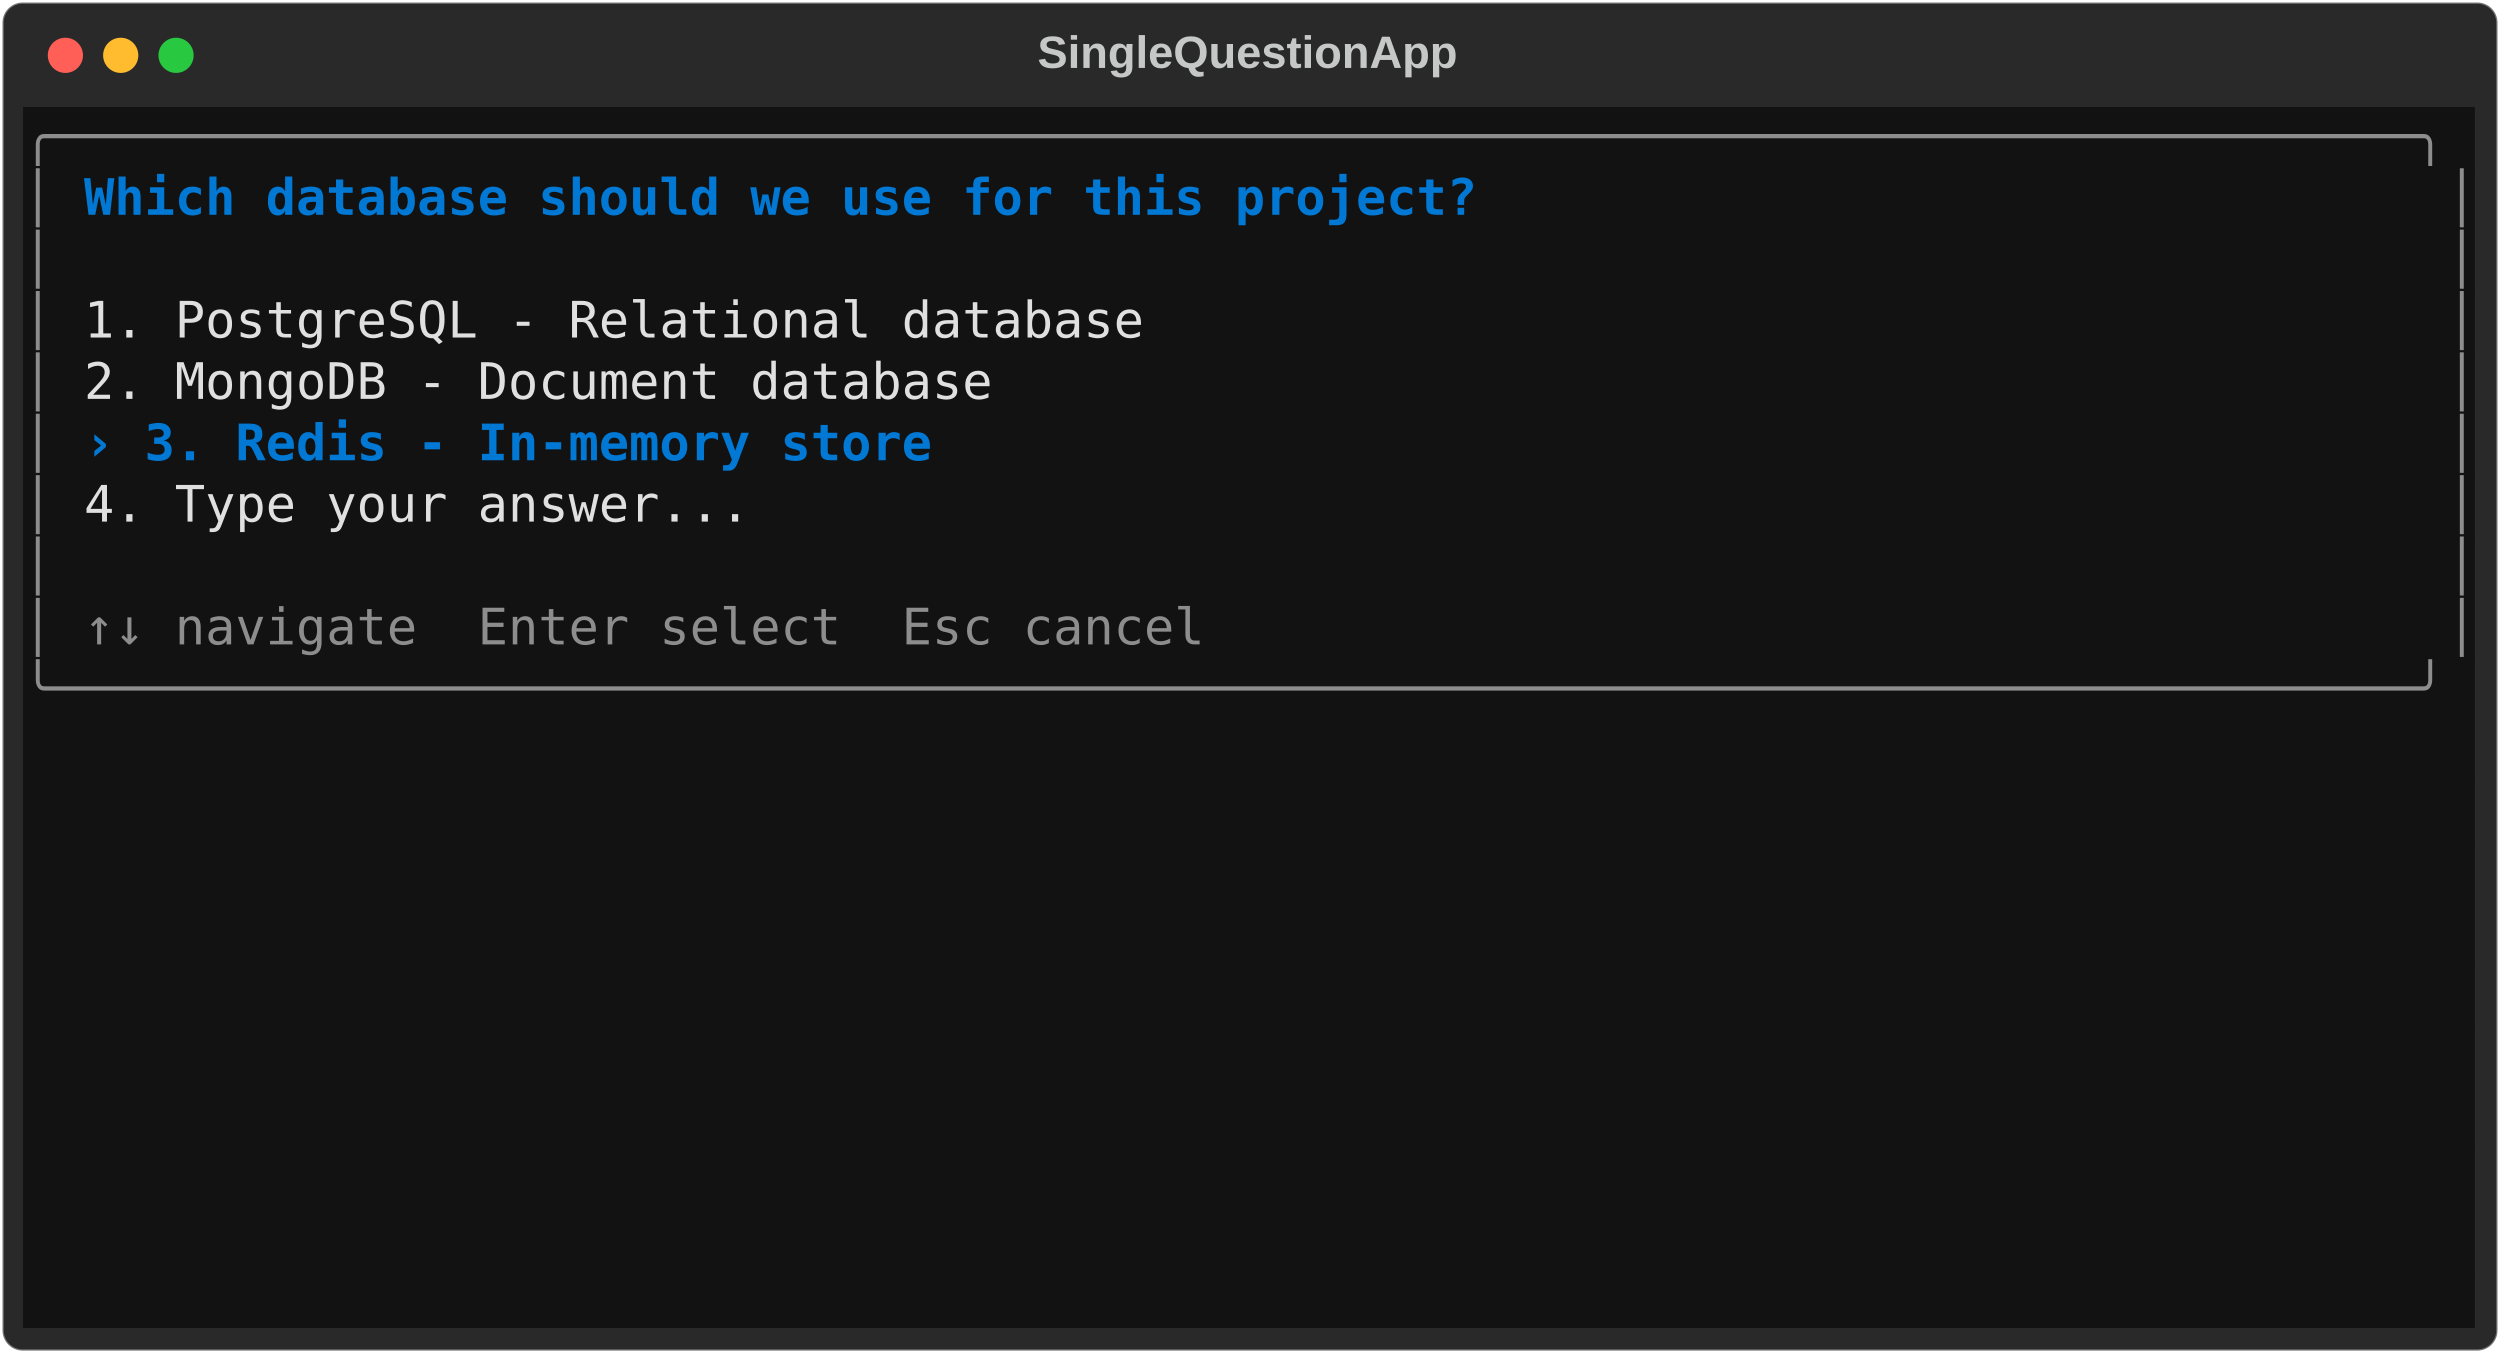
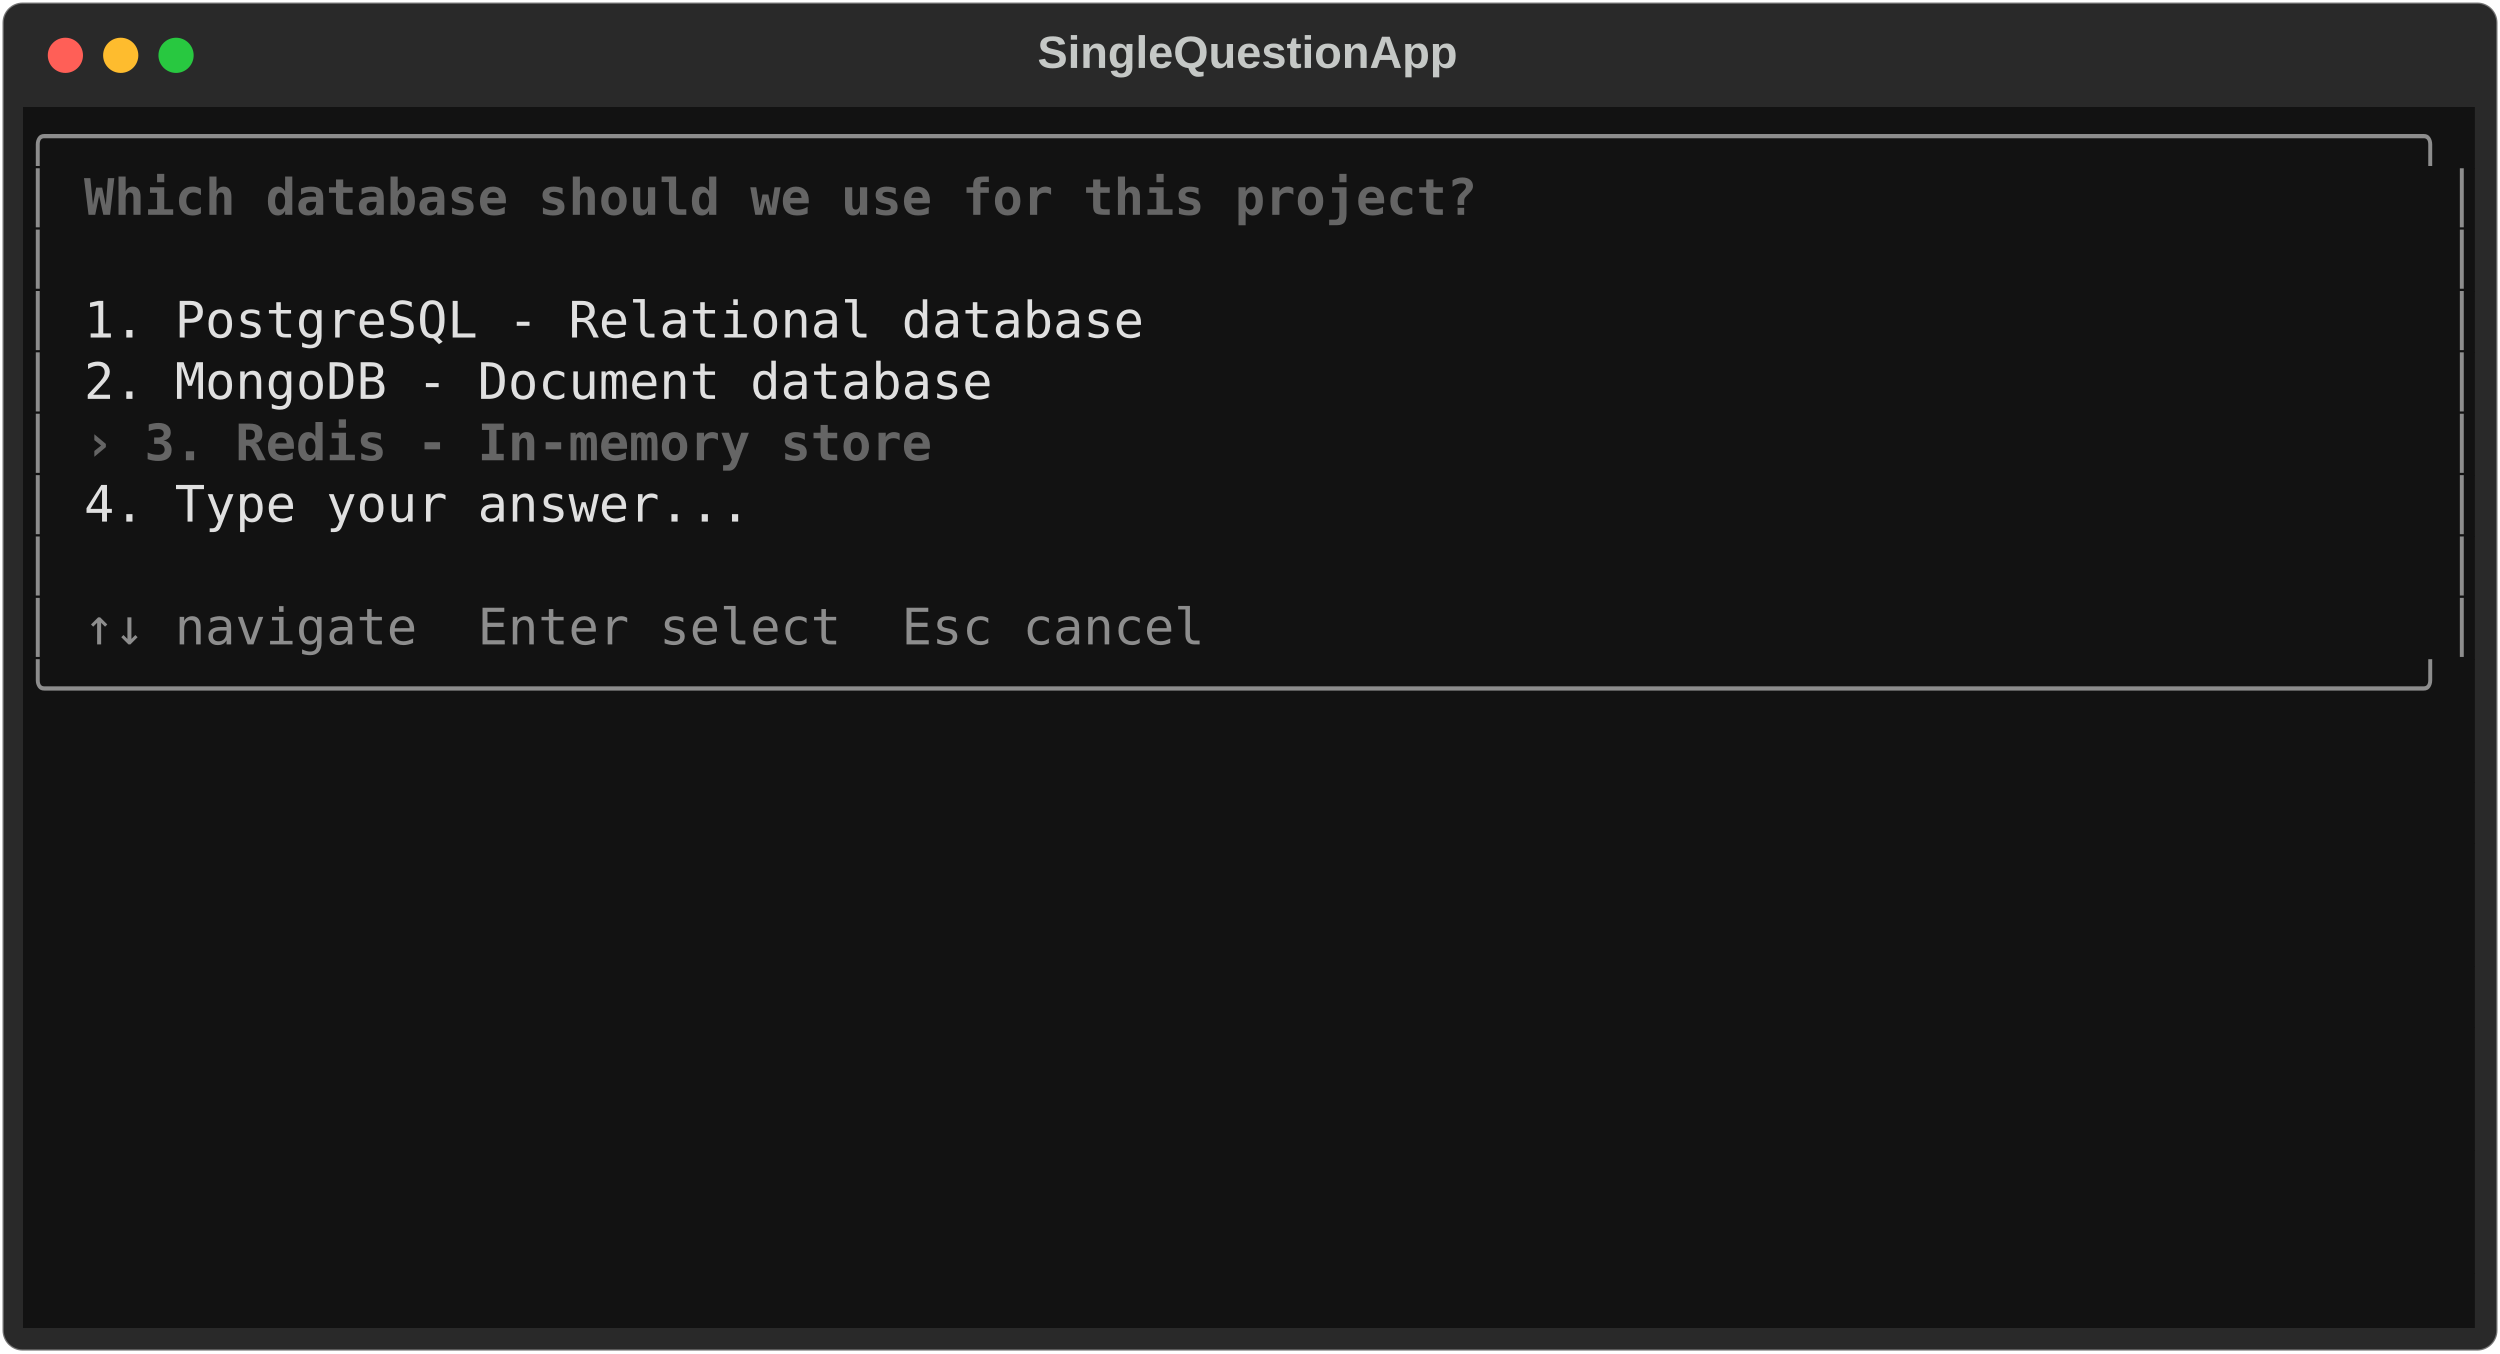
<svg xmlns="http://www.w3.org/2000/svg" class="rich-terminal" viewBox="0 0 994 538.0">
  <style>

    @font-face {
        font-family: "Fira Code";
        src: local("FiraCode-Regular"),
                url("https://cdnjs.cloudflare.com/ajax/libs/firacode/6.2.0/woff2/FiraCode-Regular.woff2") format("woff2"),
                url("https://cdnjs.cloudflare.com/ajax/libs/firacode/6.2.0/woff/FiraCode-Regular.woff") format("woff");
        font-style: normal;
        font-weight: 400;
    }
    @font-face {
        font-family: "Fira Code";
        src: local("FiraCode-Bold"),
                url("https://cdnjs.cloudflare.com/ajax/libs/firacode/6.2.0/woff2/FiraCode-Bold.woff2") format("woff2"),
                url("https://cdnjs.cloudflare.com/ajax/libs/firacode/6.2.0/woff/FiraCode-Bold.woff") format("woff");
        font-style: bold;
        font-weight: 700;
    }

    .terminal-matrix {
        font-family: Fira Code, monospace;
        font-size: 20px;
        line-height: 24.4px;
        font-variant-east-asian: full-width;
    }

    .terminal-title {
        font-size: 18px;
        font-weight: bold;
        font-family: arial;
    }

    .terminal-r1 { fill: #8d8d8d }
.terminal-r2 { fill: #c5c8c6 }
- .terminal-r3 { fill: #0178d4;font-weight: bold }
+ .terminal-r3 { fill: #656565;font-weight: bold }
.terminal-r4 { fill: #e0e0e0 }
    </style>
  <defs>
    <clipPath id="terminal-clip-terminal">
      <rect x="0" y="0" width="975.0" height="487.0" />
    </clipPath>
    <clipPath id="terminal-line-0">
      <rect x="0" y="1.5" width="976" height="24.65" />
    </clipPath>
    <clipPath id="terminal-line-1">
      <rect x="0" y="25.9" width="976" height="24.65" />
    </clipPath>
    <clipPath id="terminal-line-2">
      <rect x="0" y="50.3" width="976" height="24.65" />
    </clipPath>
    <clipPath id="terminal-line-3">
      <rect x="0" y="74.7" width="976" height="24.65" />
    </clipPath>
    <clipPath id="terminal-line-4">
      <rect x="0" y="99.1" width="976" height="24.65" />
    </clipPath>
    <clipPath id="terminal-line-5">
      <rect x="0" y="123.5" width="976" height="24.65" />
    </clipPath>
    <clipPath id="terminal-line-6">
      <rect x="0" y="147.9" width="976" height="24.65" />
    </clipPath>
    <clipPath id="terminal-line-7">
      <rect x="0" y="172.3" width="976" height="24.65" />
    </clipPath>
    <clipPath id="terminal-line-8">
      <rect x="0" y="196.7" width="976" height="24.65" />
    </clipPath>
    <clipPath id="terminal-line-9">
      <rect x="0" y="221.1" width="976" height="24.65" />
    </clipPath>
    <clipPath id="terminal-line-10">
      <rect x="0" y="245.5" width="976" height="24.65" />
    </clipPath>
    <clipPath id="terminal-line-11">
      <rect x="0" y="269.9" width="976" height="24.65" />
    </clipPath>
    <clipPath id="terminal-line-12">
      <rect x="0" y="294.3" width="976" height="24.65" />
    </clipPath>
    <clipPath id="terminal-line-13">
      <rect x="0" y="318.7" width="976" height="24.65" />
    </clipPath>
    <clipPath id="terminal-line-14">
      <rect x="0" y="343.1" width="976" height="24.65" />
    </clipPath>
    <clipPath id="terminal-line-15">
      <rect x="0" y="367.5" width="976" height="24.65" />
    </clipPath>
    <clipPath id="terminal-line-16">
      <rect x="0" y="391.9" width="976" height="24.65" />
    </clipPath>
    <clipPath id="terminal-line-17">
      <rect x="0" y="416.3" width="976" height="24.65" />
    </clipPath>
    <clipPath id="terminal-line-18">
      <rect x="0" y="440.7" width="976" height="24.65" />
    </clipPath>
  </defs>
  <rect fill="#292929" stroke="rgba(255,255,255,0.35)" stroke-width="1" x="1" y="1" width="992" height="536" rx="8" />
  <text class="terminal-title" fill="#c5c8c6" text-anchor="middle" x="496" y="27">SingleQuestionApp</text>
  <g transform="translate(26,22)">
    <circle cx="0" cy="0" r="7" fill="#ff5f57" />
    <circle cx="22" cy="0" r="7" fill="#febc2e" />
    <circle cx="44" cy="0" r="7" fill="#28c840" />
  </g>
  <g transform="translate(9, 41)" clip-path="url(#terminal-clip-terminal)">
    <rect fill="#121212" x="0" y="1.5" width="976" height="24.65" shape-rendering="crispEdges" />
    <rect fill="#121212" x="0" y="25.9" width="12.2" height="24.65" shape-rendering="crispEdges" />
    <rect fill="#121212" x="12.2" y="25.9" width="12.2" height="24.65" shape-rendering="crispEdges" />
    <rect fill="#121212" x="24.4" y="25.9" width="561.2" height="24.65" shape-rendering="crispEdges" />
    <rect fill="#121212" x="585.6" y="25.9" width="378.2" height="24.65" shape-rendering="crispEdges" />
    <rect fill="#121212" x="963.8" y="25.9" width="12.2" height="24.65" shape-rendering="crispEdges" />
    <rect fill="#121212" x="0" y="50.3" width="12.2" height="24.65" shape-rendering="crispEdges" />
    <rect fill="#121212" x="12.2" y="50.3" width="951.6" height="24.65" shape-rendering="crispEdges" />
    <rect fill="#121212" x="963.8" y="50.3" width="12.2" height="24.65" shape-rendering="crispEdges" />
    <rect fill="#121212" x="0" y="74.7" width="12.2" height="24.65" shape-rendering="crispEdges" />
    <rect fill="#121212" x="12.2" y="74.7" width="12.2" height="24.65" shape-rendering="crispEdges" />
    <rect fill="#121212" x="24.4" y="74.7" width="451.4" height="24.65" shape-rendering="crispEdges" />
    <rect fill="#121212" x="475.8" y="74.7" width="488" height="24.65" shape-rendering="crispEdges" />
    <rect fill="#121212" x="963.8" y="74.7" width="12.2" height="24.65" shape-rendering="crispEdges" />
    <rect fill="#121212" x="0" y="99.1" width="12.2" height="24.65" shape-rendering="crispEdges" />
    <rect fill="#121212" x="12.2" y="99.1" width="12.2" height="24.65" shape-rendering="crispEdges" />
    <rect fill="#121212" x="24.4" y="99.1" width="390.4" height="24.65" shape-rendering="crispEdges" />
    <rect fill="#121212" x="414.8" y="99.1" width="549" height="24.65" shape-rendering="crispEdges" />
    <rect fill="#121212" x="963.8" y="99.1" width="12.2" height="24.65" shape-rendering="crispEdges" />
    <rect fill="#121212" x="0" y="123.5" width="12.2" height="24.65" shape-rendering="crispEdges" />
    <rect fill="#121212" x="12.2" y="123.5" width="12.2" height="24.65" shape-rendering="crispEdges" />
    <rect fill="#121212" x="24.4" y="123.5" width="341.6" height="24.65" shape-rendering="crispEdges" />
    <rect fill="#121212" x="366" y="123.5" width="597.8" height="24.65" shape-rendering="crispEdges" />
    <rect fill="#121212" x="963.8" y="123.5" width="12.2" height="24.65" shape-rendering="crispEdges" />
    <rect fill="#121212" x="0" y="147.9" width="12.2" height="24.65" shape-rendering="crispEdges" />
    <rect fill="#121212" x="12.2" y="147.9" width="12.2" height="24.65" shape-rendering="crispEdges" />
    <rect fill="#121212" x="24.4" y="147.9" width="292.8" height="24.65" shape-rendering="crispEdges" />
    <rect fill="#121212" x="317.2" y="147.9" width="646.6" height="24.65" shape-rendering="crispEdges" />
    <rect fill="#121212" x="963.8" y="147.9" width="12.2" height="24.65" shape-rendering="crispEdges" />
    <rect fill="#121212" x="0" y="172.3" width="12.2" height="24.65" shape-rendering="crispEdges" />
    <rect fill="#121212" x="12.2" y="172.3" width="951.6" height="24.65" shape-rendering="crispEdges" />
    <rect fill="#121212" x="963.8" y="172.3" width="12.2" height="24.65" shape-rendering="crispEdges" />
    <rect fill="#121212" x="0" y="196.7" width="12.2" height="24.65" shape-rendering="crispEdges" />
    <rect fill="#121212" x="12.2" y="196.7" width="12.2" height="24.65" shape-rendering="crispEdges" />
    <rect fill="#121212" x="24.4" y="196.7" width="451.4" height="24.65" shape-rendering="crispEdges" />
    <rect fill="#121212" x="475.8" y="196.7" width="488" height="24.65" shape-rendering="crispEdges" />
    <rect fill="#121212" x="963.8" y="196.7" width="12.2" height="24.65" shape-rendering="crispEdges" />
    <rect fill="#121212" x="0" y="221.1" width="976" height="24.65" shape-rendering="crispEdges" />
    <rect fill="#121212" x="0" y="245.5" width="976" height="24.65" shape-rendering="crispEdges" />
    <rect fill="#121212" x="0" y="269.9" width="976" height="24.65" shape-rendering="crispEdges" />
    <rect fill="#121212" x="0" y="294.3" width="976" height="24.65" shape-rendering="crispEdges" />
    <rect fill="#121212" x="0" y="318.7" width="976" height="24.65" shape-rendering="crispEdges" />
    <rect fill="#121212" x="0" y="343.1" width="976" height="24.65" shape-rendering="crispEdges" />
    <rect fill="#121212" x="0" y="367.5" width="976" height="24.65" shape-rendering="crispEdges" />
    <rect fill="#121212" x="0" y="391.9" width="976" height="24.65" shape-rendering="crispEdges" />
    <rect fill="#121212" x="0" y="416.3" width="976" height="24.65" shape-rendering="crispEdges" />
    <rect fill="#121212" x="0" y="440.7" width="976" height="24.65" shape-rendering="crispEdges" />
    <rect fill="#121212" x="0" y="465.1" width="976" height="24.65" shape-rendering="crispEdges" />
    <g class="terminal-matrix">
      <text class="terminal-r1" x="0" y="20" textLength="976" clip-path="url(#terminal-line-0)">╭──────────────────────────────────────────────────────────────────────────────╮</text>
      <text class="terminal-r2" x="976" y="20" textLength="12.2" clip-path="url(#terminal-line-0)">
</text>
      <text class="terminal-r1" x="0" y="44.4" textLength="12.2" clip-path="url(#terminal-line-1)">│</text>
      <text class="terminal-r3" x="24.4" y="44.4" textLength="561.2" clip-path="url(#terminal-line-1)">Which database should we use for this project?</text>
      <text class="terminal-r1" x="963.8" y="44.4" textLength="12.2" clip-path="url(#terminal-line-1)">│</text>
      <text class="terminal-r2" x="976" y="44.4" textLength="12.2" clip-path="url(#terminal-line-1)">
</text>
      <text class="terminal-r1" x="0" y="68.8" textLength="12.2" clip-path="url(#terminal-line-2)">│</text>
      <text class="terminal-r1" x="963.8" y="68.8" textLength="12.2" clip-path="url(#terminal-line-2)">│</text>
      <text class="terminal-r2" x="976" y="68.8" textLength="12.2" clip-path="url(#terminal-line-2)">
</text>
      <text class="terminal-r1" x="0" y="93.2" textLength="12.2" clip-path="url(#terminal-line-3)">│</text>
      <text class="terminal-r4" x="24.4" y="93.2" textLength="451.4" clip-path="url(#terminal-line-3)">  1. PostgreSQL - Relational database</text>
      <text class="terminal-r1" x="963.8" y="93.2" textLength="12.2" clip-path="url(#terminal-line-3)">│</text>
      <text class="terminal-r2" x="976" y="93.2" textLength="12.2" clip-path="url(#terminal-line-3)">
</text>
      <text class="terminal-r1" x="0" y="117.6" textLength="12.2" clip-path="url(#terminal-line-4)">│</text>
      <text class="terminal-r4" x="24.4" y="117.6" textLength="390.4" clip-path="url(#terminal-line-4)">  2. MongoDB - Document database</text>
      <text class="terminal-r1" x="963.8" y="117.6" textLength="12.2" clip-path="url(#terminal-line-4)">│</text>
      <text class="terminal-r2" x="976" y="117.6" textLength="12.2" clip-path="url(#terminal-line-4)">
</text>
      <text class="terminal-r1" x="0" y="142" textLength="12.2" clip-path="url(#terminal-line-5)">│</text>
      <text class="terminal-r3" x="24.4" y="142" textLength="341.6" clip-path="url(#terminal-line-5)">› 3. Redis - In-memory store</text>
      <text class="terminal-r1" x="963.8" y="142" textLength="12.2" clip-path="url(#terminal-line-5)">│</text>
      <text class="terminal-r2" x="976" y="142" textLength="12.2" clip-path="url(#terminal-line-5)">
</text>
      <text class="terminal-r1" x="0" y="166.4" textLength="12.2" clip-path="url(#terminal-line-6)">│</text>
      <text class="terminal-r4" x="24.4" y="166.4" textLength="292.8" clip-path="url(#terminal-line-6)">  4. Type your answer...</text>
      <text class="terminal-r1" x="963.8" y="166.4" textLength="12.2" clip-path="url(#terminal-line-6)">│</text>
      <text class="terminal-r2" x="976" y="166.4" textLength="12.2" clip-path="url(#terminal-line-6)">
</text>
      <text class="terminal-r1" x="0" y="190.8" textLength="12.2" clip-path="url(#terminal-line-7)">│</text>
      <text class="terminal-r1" x="963.8" y="190.8" textLength="12.2" clip-path="url(#terminal-line-7)">│</text>
      <text class="terminal-r2" x="976" y="190.8" textLength="12.2" clip-path="url(#terminal-line-7)">
</text>
      <text class="terminal-r1" x="0" y="215.2" textLength="12.2" clip-path="url(#terminal-line-8)">│</text>
      <text class="terminal-r1" x="24.4" y="215.2" textLength="451.4" clip-path="url(#terminal-line-8)">↑↓ navigate  Enter select  Esc cancel</text>
      <text class="terminal-r1" x="963.8" y="215.2" textLength="12.2" clip-path="url(#terminal-line-8)">│</text>
      <text class="terminal-r2" x="976" y="215.2" textLength="12.2" clip-path="url(#terminal-line-8)">
</text>
      <text class="terminal-r1" x="0" y="239.6" textLength="976" clip-path="url(#terminal-line-9)">╰──────────────────────────────────────────────────────────────────────────────╯</text>
      <text class="terminal-r2" x="976" y="239.6" textLength="12.2" clip-path="url(#terminal-line-9)">
</text>
      <text class="terminal-r2" x="976" y="264" textLength="12.2" clip-path="url(#terminal-line-10)">
</text>
      <text class="terminal-r2" x="976" y="288.4" textLength="12.2" clip-path="url(#terminal-line-11)">
</text>
      <text class="terminal-r2" x="976" y="312.8" textLength="12.2" clip-path="url(#terminal-line-12)">
</text>
      <text class="terminal-r2" x="976" y="337.2" textLength="12.2" clip-path="url(#terminal-line-13)">
</text>
      <text class="terminal-r2" x="976" y="361.6" textLength="12.2" clip-path="url(#terminal-line-14)">
</text>
      <text class="terminal-r2" x="976" y="386" textLength="12.2" clip-path="url(#terminal-line-15)">
</text>
      <text class="terminal-r2" x="976" y="410.4" textLength="12.2" clip-path="url(#terminal-line-16)">
</text>
      <text class="terminal-r2" x="976" y="434.8" textLength="12.2" clip-path="url(#terminal-line-17)">
</text>
      <text class="terminal-r2" x="976" y="459.2" textLength="12.2" clip-path="url(#terminal-line-18)">
</text>
    </g>
  </g>
</svg>
